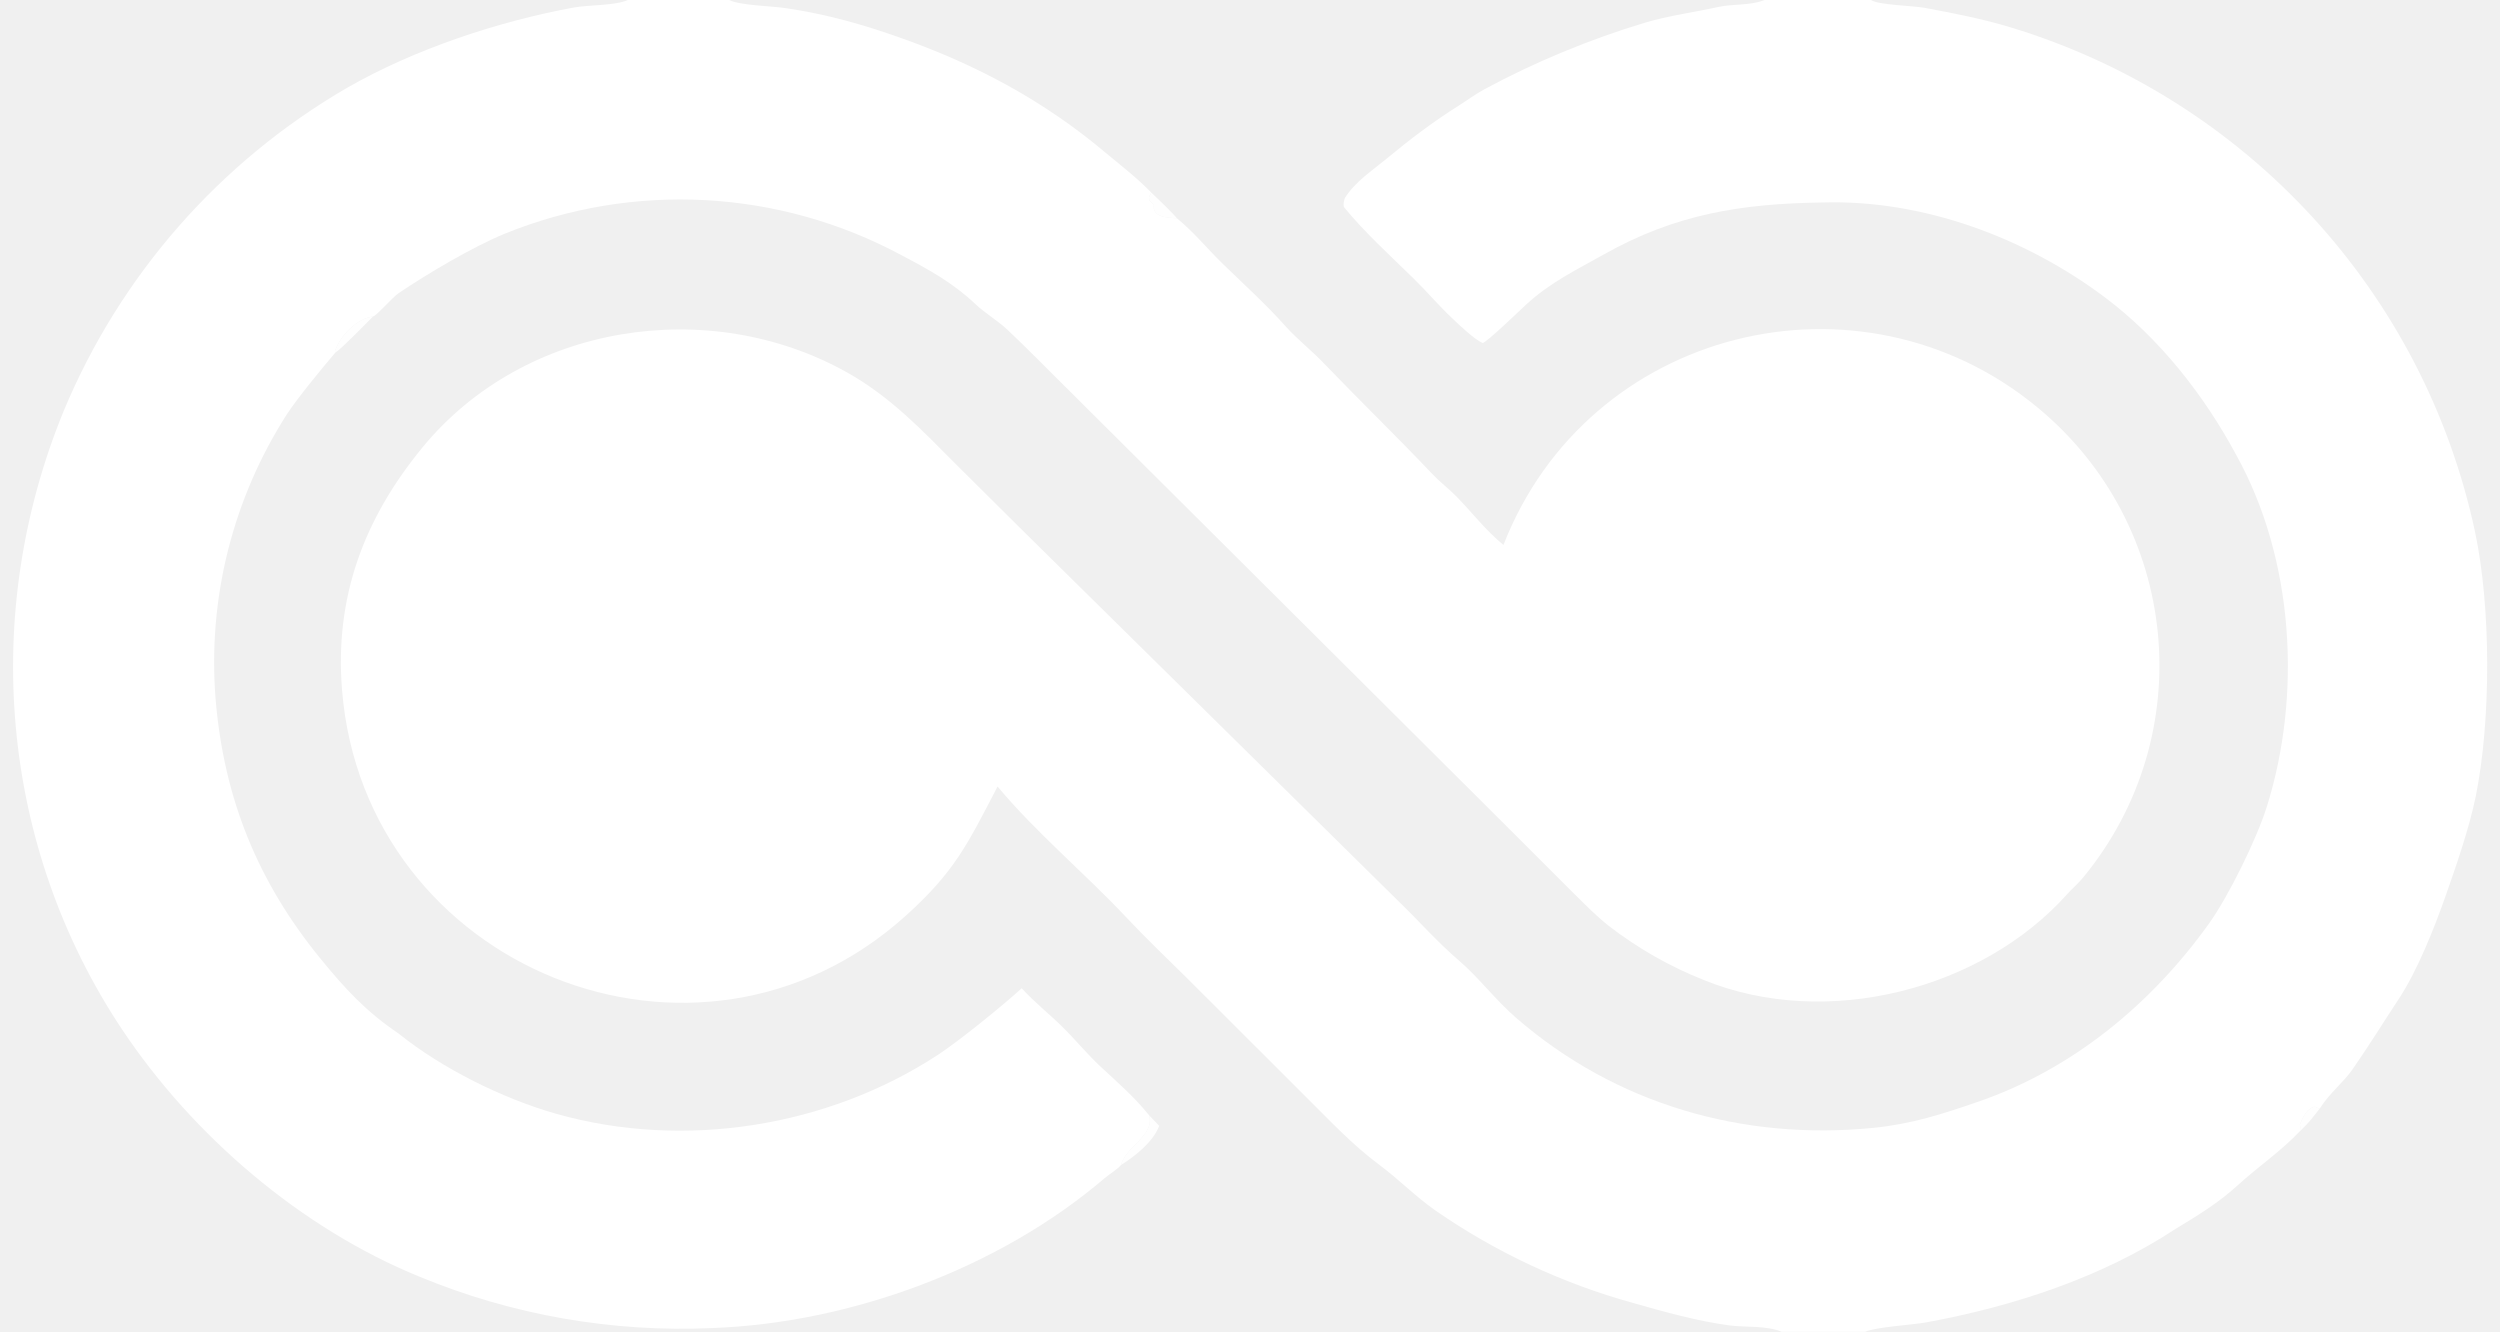
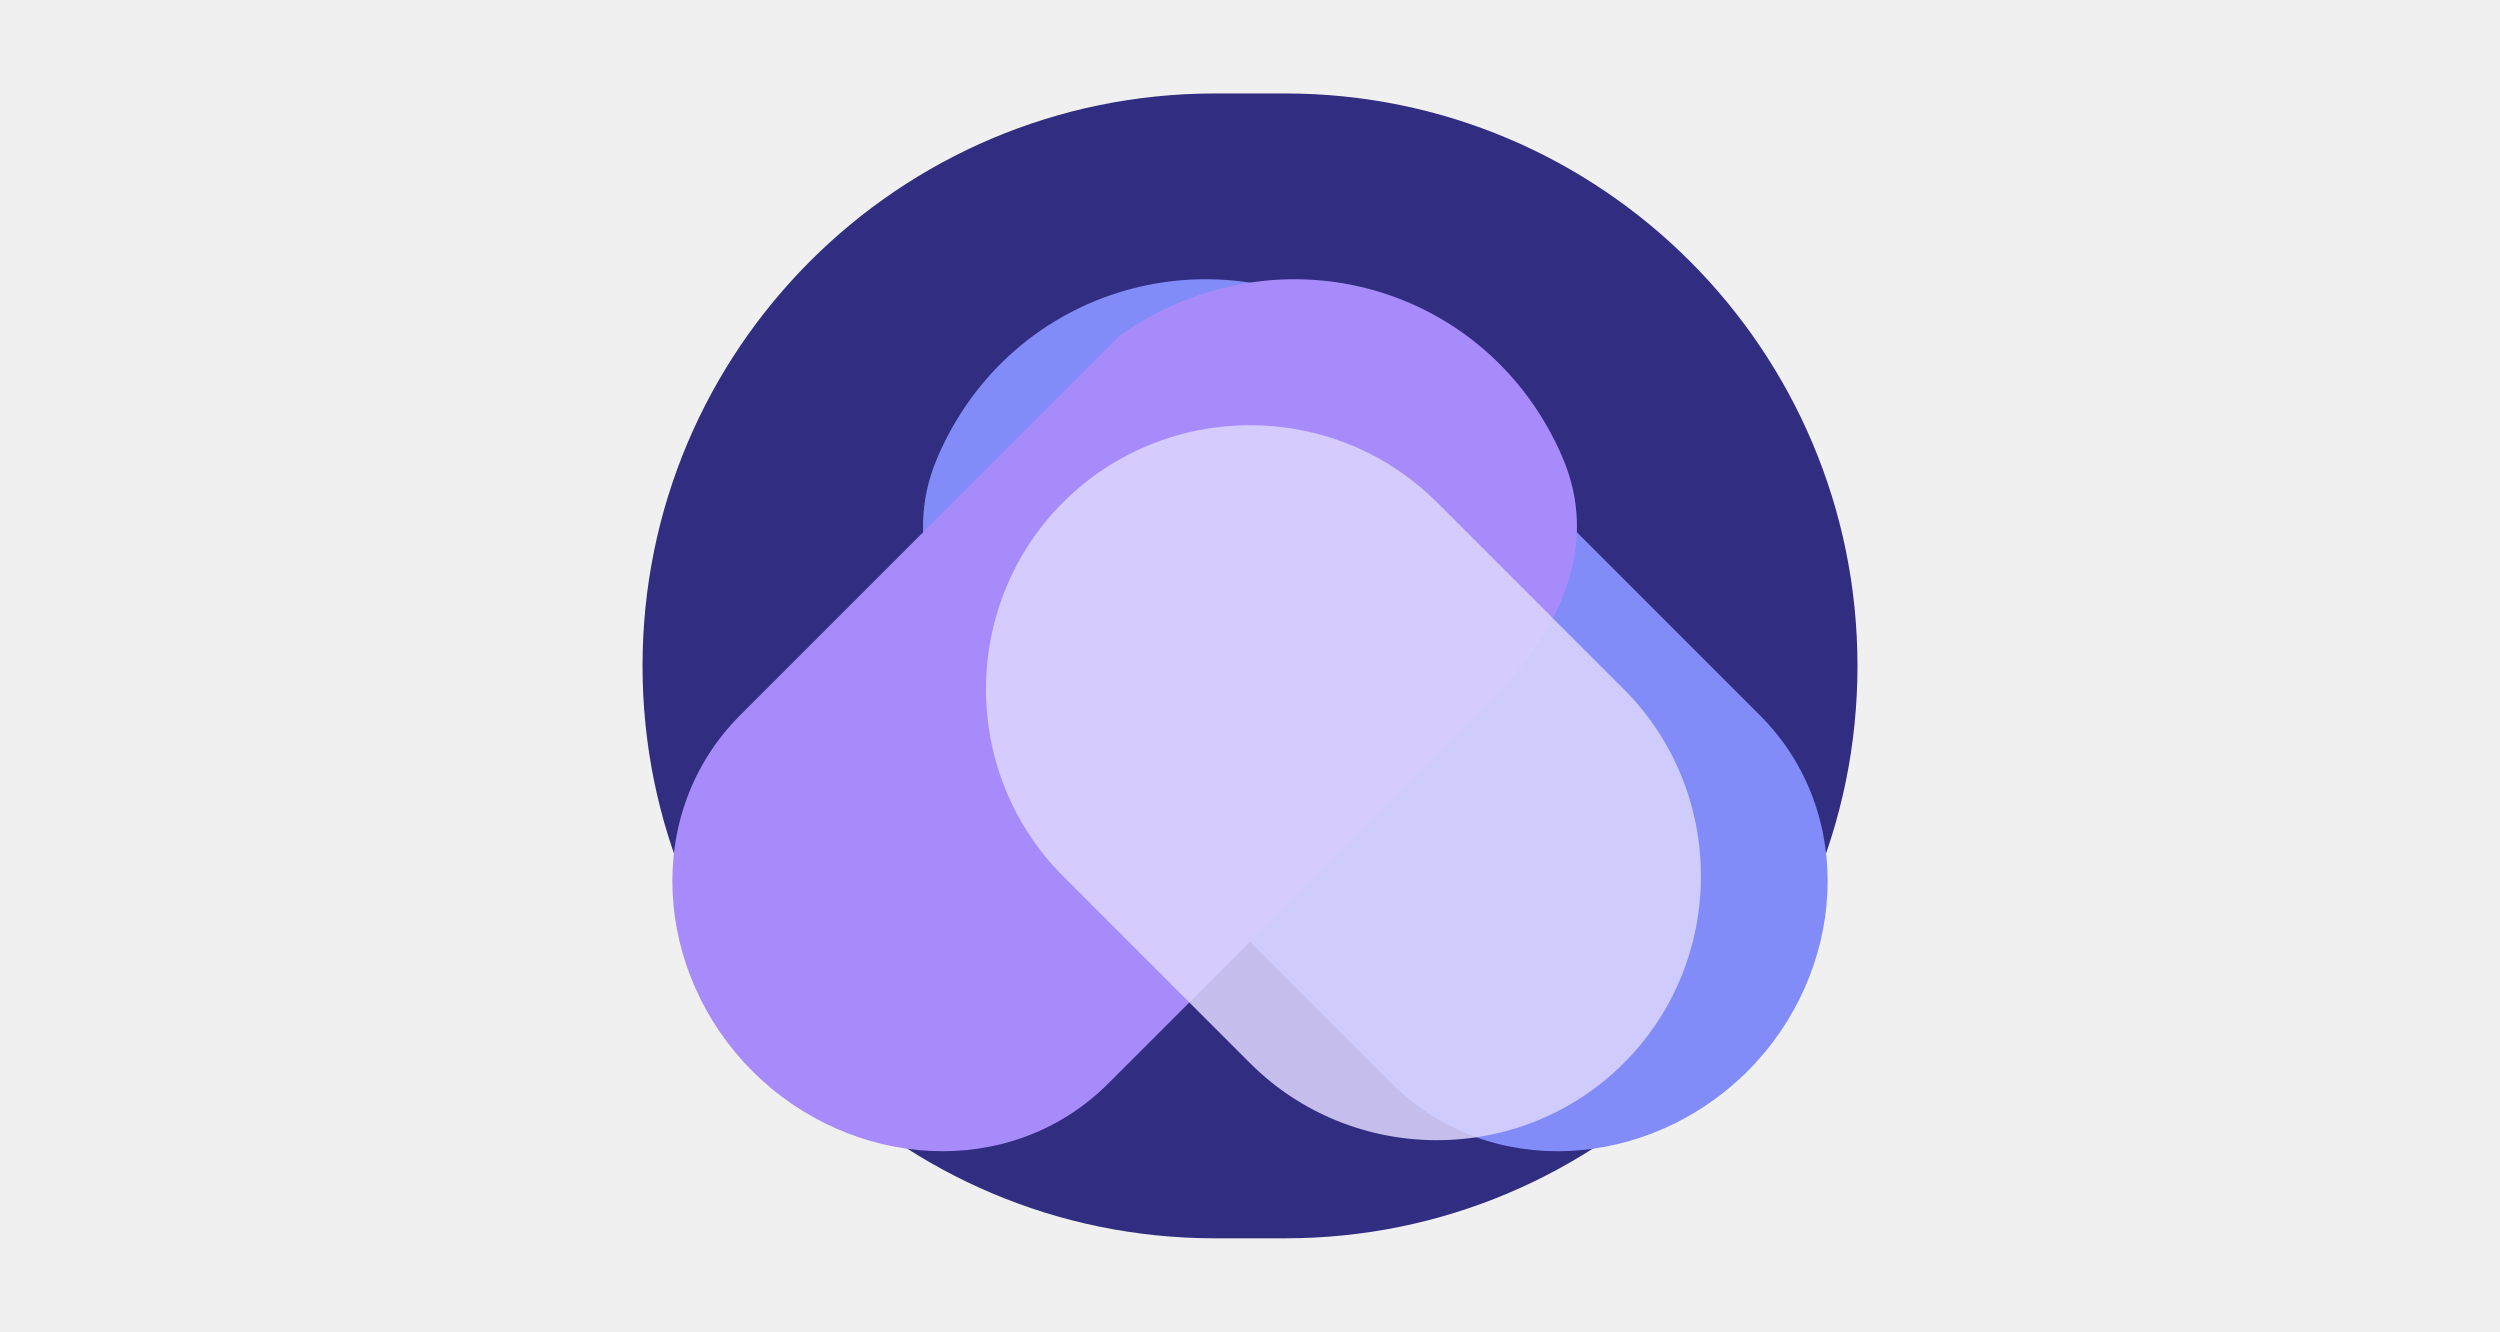
- <svg xmlns="http://www.w3.org/2000/svg" width="107" height="57" viewBox="0 0 107 57" fill="none">
-   <g clip-path="url(#clip0_564_1405)">
-     <path d="M75.525 0H80.081C80.363 0.213 81.908 0.248 82.362 0.333C83.616 0.57 84.846 0.801 86.069 1.176C96.128 4.234 103.731 12.491 105.927 22.742C106.621 25.982 106.62 30.829 105.964 34.074C105.692 35.416 105.134 37.035 104.676 38.334C104.197 39.696 103.474 41.528 102.681 42.733C102.032 43.718 101.361 44.804 100.69 45.764C100.272 46.363 99.755 46.724 99.278 47.454C99.135 47.394 99.082 47.337 98.962 47.4C98.682 47.547 98.541 47.854 98.436 48.132L98.481 48.37C97.588 49.311 96.71 49.876 95.766 50.737C94.955 51.477 94.076 52.015 93.14 52.58C89.97 54.674 86.175 55.91 82.454 56.596C81.86 56.706 80.28 56.795 79.831 57H76.254C75.588 56.722 74.739 56.821 74.028 56.728C72.674 56.551 71.223 56.145 69.911 55.771C66.879 54.935 64.011 53.594 61.429 51.804C60.56 51.194 59.887 50.49 59.058 49.873C57.85 48.974 56.935 47.975 55.875 46.927L50.838 41.897C49.96 41.03 49.052 40.164 48.208 39.265C46.451 37.394 44.334 35.63 42.696 33.663C41.406 36.136 40.874 37.291 38.772 39.189C29.858 47.238 15.622 41.46 14.641 29.557C14.314 25.584 15.56 22.218 18.087 19.144C22.442 13.845 30.333 12.632 36.241 15.933C38.102 16.972 39.462 18.411 40.928 19.884L43.902 22.837L59.896 38.612C60.815 39.502 61.473 40.278 62.482 41.146C63.287 41.839 64.011 42.801 64.882 43.557C69.139 47.254 74.579 48.828 80.175 48.273C81.837 48.106 83.129 47.684 84.685 47.147C88.713 45.756 92.086 42.963 94.544 39.53C95.382 38.361 96.585 35.909 97.015 34.543C98.529 29.733 98.181 23.919 95.711 19.473C94.32 16.885 92.406 14.461 90.08 12.719C86.663 10.16 82.287 8.536 78.004 8.666C74.531 8.715 71.707 9.163 68.649 10.887C67.458 11.557 66.351 12.085 65.323 13.032C65.07 13.261 63.625 14.665 63.455 14.681C63.081 14.507 62.5 13.948 62.18 13.647C61.512 13.017 61.173 12.578 60.49 11.908C59.541 10.98 58.373 9.913 57.532 8.877C57.475 8.807 57.519 8.541 57.575 8.453C58.005 7.775 58.732 7.3 59.344 6.793C60.339 5.969 61.346 5.204 62.441 4.516C62.795 4.293 63.153 4.027 63.521 3.827C65.696 2.652 68.039 1.683 70.409 0.97C71.381 0.677 72.551 0.518 73.552 0.297C74.158 0.163 74.872 0.242 75.477 0.018L75.525 0Z" fill="white" />
-     <path d="M26.874 0H31.21C31.653 0.232 33.046 0.26 33.617 0.346C35.416 0.616 36.904 1.037 38.608 1.643C41.816 2.784 44.692 4.325 47.301 6.522C47.946 7.058 48.689 7.635 49.278 8.244C49.183 8.439 49.154 8.415 49.197 8.581L49.388 8.757C49.299 9.299 49.956 9.321 50.37 9.34C51.122 9.956 51.66 10.637 52.343 11.3C53.254 12.186 54.166 13.006 55.018 13.96C55.531 14.534 56.202 15.053 56.73 15.621C58.245 17.195 59.812 18.714 61.315 20.299C61.632 20.633 62.022 20.928 62.342 21.256C63.018 21.95 63.593 22.705 64.347 23.325C67.969 14.04 79.581 11.156 87.194 17.429C93.311 22.469 94.188 31.452 89.157 37.559C88.941 37.822 88.69 38.029 88.468 38.277C84.841 42.333 78.202 44.089 72.925 41.946C71.463 41.366 70.091 40.583 68.848 39.622C68.236 39.141 67.439 38.315 66.866 37.746L63.544 34.428L51 21.934L45.604 16.562C44.773 15.743 43.963 14.908 43.113 14.108C42.701 13.721 42.154 13.399 41.758 13.025C40.783 12.1 39.766 11.545 38.581 10.921C33.338 8.101 27.105 7.766 21.588 10.008C20.228 10.571 18.29 11.715 17.059 12.548C16.806 12.719 16.134 13.499 15.97 13.545C15.26 13.635 14.569 14.367 14.335 15.025L14.35 15.094C13.8 15.741 12.742 17.02 12.277 17.733C9.96 21.349 8.888 25.62 9.226 29.898C9.578 34.196 11.052 37.77 13.724 41.039C14.776 42.326 15.665 43.296 17.061 44.236C18.903 45.723 21.523 47.027 23.829 47.677C29.271 49.212 35.414 48.242 40.142 45.148C41.065 44.544 42.913 43.041 43.729 42.298C44.279 42.901 44.894 43.382 45.47 43.949C46.028 44.497 46.531 45.12 47.107 45.654C47.851 46.346 48.54 46.938 49.184 47.737C49.417 48.614 48.203 49.042 47.979 49.861C47.824 50.053 47.486 50.248 47.284 50.421C42.765 54.285 36.408 56.619 30.505 56.84C26.21 57.036 21.925 56.286 17.954 54.642C12.87 52.568 8.263 48.614 5.23 44.068C-0.006 36.218 -0.841 26.258 2.734 17.571C5.151 11.775 9.404 6.926 14.845 3.764C17.721 2.112 21.303 0.92 24.558 0.322C25.195 0.205 26.335 0.245 26.874 0Z" fill="white" />
-     <path d="M49.184 47.737L49.614 48.187C49.35 48.874 48.592 49.48 47.979 49.861C48.202 49.042 49.416 48.614 49.184 47.737Z" fill="white" fill-opacity="0.949" />
-     <path d="M14.35 15.094L14.335 15.025C14.569 14.367 15.259 13.635 15.969 13.545C15.68 13.827 14.609 14.937 14.35 15.094Z" fill="white" fill-opacity="0.949" />
-     <path d="M49.278 8.244C49.481 8.433 50.216 9.141 50.37 9.34C49.956 9.321 49.299 9.3 49.388 8.757L49.197 8.581C49.154 8.416 49.183 8.439 49.278 8.244Z" fill="white" fill-opacity="0.949" />
-     <path d="M98.481 48.37L98.436 48.132C98.54 47.854 98.682 47.547 98.962 47.4C99.082 47.337 99.135 47.394 99.278 47.454C99.002 47.807 98.81 48.068 98.481 48.37Z" fill="white" fill-opacity="0.945" />
-   </g>
-   <defs>
-     <clipPath id="clip0_564_1405">
-       <rect width="107" height="57" fill="white" />
-     </clipPath>
-   </defs>
+ <svg xmlns="http://www.w3.org/2000/svg" width="107" height="57" viewBox="0 0 107 57" fill="none" role="img" aria-labelledby="title desc">
+   <path d="M27.5 28.5C27.5 14.969 38.469 4 52 4H55C68.531 4 79.5 14.969 79.5 28.5C79.5 42.031 68.531 53 55 53H52C38.469 53 27.5 42.031 27.5 28.5Z" fill="#312E81" />
+   <path d="M40.124 19.579C43.276 12.225 52.207 9.599 59.036 14.327L75.322 30.612C79.524 34.815 78.999 41.643 74.796 45.846C70.594 50.048 63.765 50.574 59.563 46.371L43.277 30.086C40.124 26.933 38.548 23.256 40.124 19.579Z" fill="#818CF8" />
+   <path d="M66.876 19.579C63.724 12.225 54.793 9.599 47.964 14.327L31.678 30.612C27.476 34.815 28.001 41.643 32.204 45.846C36.406 50.048 43.235 50.574 47.437 46.371L63.723 30.086C66.876 26.933 68.452 23.256 66.876 19.579Z" fill="#A78BFA" />
+   <path d="M45.5 21.5C49.9 17.1 57.1 17.1 61.5 21.5L69.5 29.5C73.9 33.9 73.9 41.1 69.5 45.5C65.1 49.9 57.9 49.9 53.5 45.5L45.5 37.5C41.1 33.1 41.1 25.9 45.5 21.5Z" fill="#DDD6FE" fill-opacity="0.86" />
</svg>
